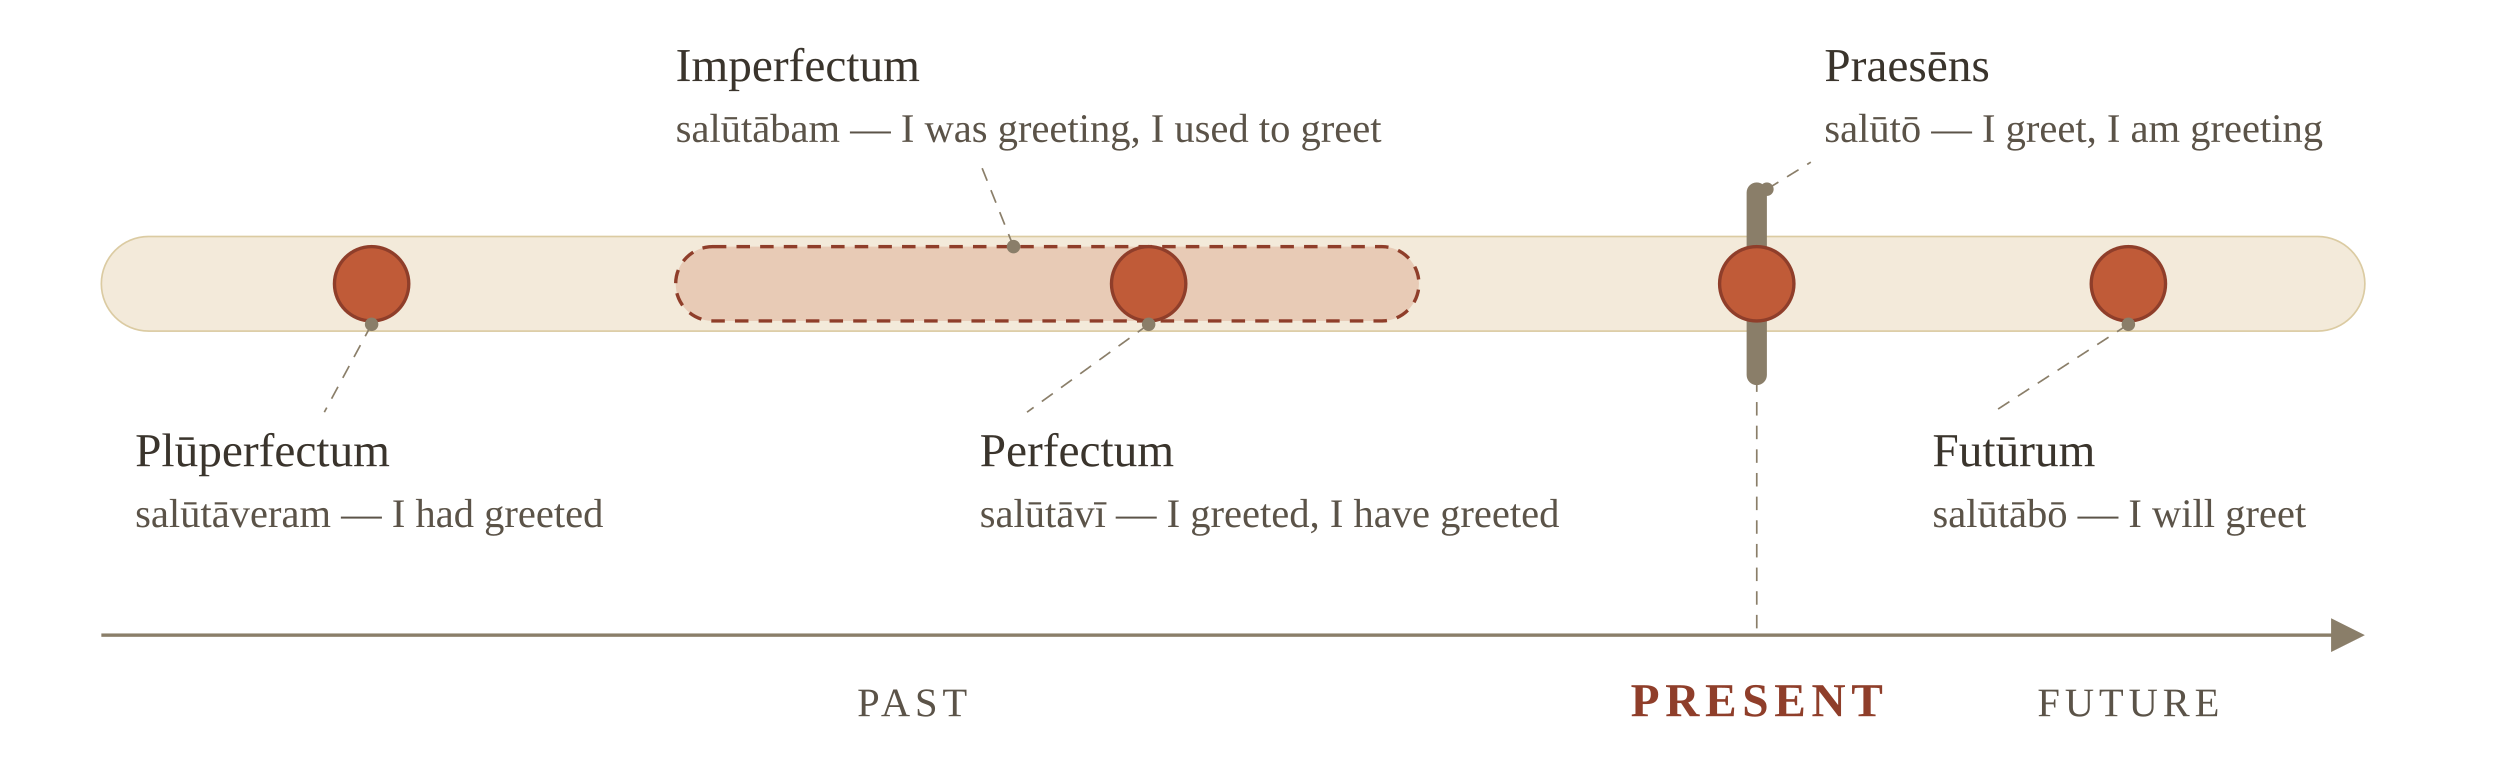
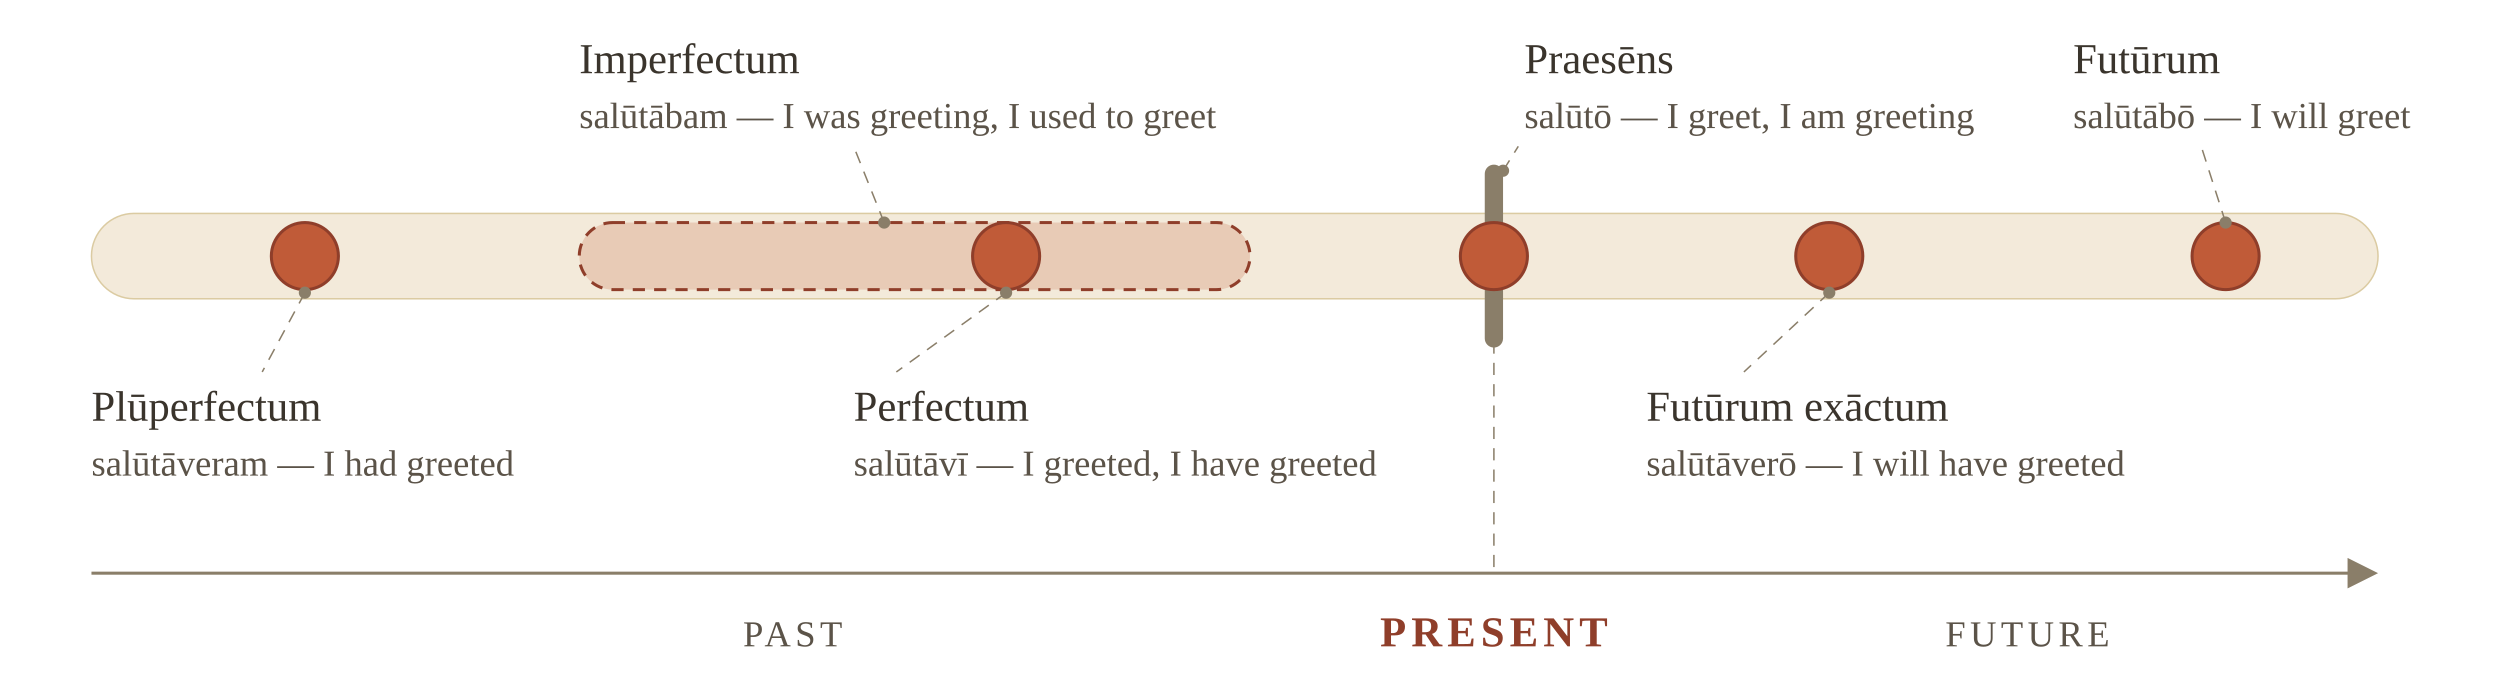
- <svg xmlns="http://www.w3.org/2000/svg" width="100%" viewBox="0 80 740 226" role="img">
+ <svg xmlns="http://www.w3.org/2000/svg" width="100%" viewBox="0 80 820 226" role="img">
  <style>
	text { font-family: Georgia, "Times New Roman", serif; }
	.name { fill: #3a342c; font-size: 14px; font-weight: 500; }
	.sub { fill: #5b5348; font-size: 12px; }
	.marker { fill: #5b5348; font-size: 12px; letter-spacing: 0.12em; text-anchor: middle; }
	.now { fill: #8f3e2a; font-size: 14px; font-weight: 600; letter-spacing: 0.12em; text-anchor: middle; }
	.leader { fill: none; stroke: #8a7e69; stroke-width: 0.5px; stroke-dasharray: 4px 3px; }
	.dot { fill: #8a7e69; }
	.pebble { fill: #c05b38; stroke: #8f3e2a; stroke-width: 1px; }
</style>
-   <rect x="30" y="150" width="670" height="28" rx="14" fill="#f3eada" stroke="#dbcba2" stroke-width="0.5" />
-   <rect x="200" y="153" width="220" height="22" rx="11" fill="#c05b38" fill-opacity="0.22" stroke="#8f3e2a" stroke-width="1" stroke-dasharray="4 3" />
-   <line x1="520" y1="192" x2="520" y2="268" class="leader" />
-   <rect x="517" y="134" width="6" height="60" rx="3" fill="#8a7e69" />
-   <circle cx="110" cy="164" r="11" class="pebble" />
-   <circle cx="340" cy="164" r="11" class="pebble" />
-   <circle cx="520" cy="164" r="11" class="pebble" />
-   <circle cx="630" cy="164" r="11" class="pebble" />
+   <rect x="30" y="150" width="750" height="28" rx="14" fill="#f3eada" stroke="#dbcba2" stroke-width="0.5" />
+   <rect x="190" y="153" width="220" height="22" rx="11" fill="#c05b38" fill-opacity="0.22" stroke="#8f3e2a" stroke-width="1" stroke-dasharray="4 3" />
+   <line x1="490" y1="192" x2="490" y2="268" class="leader" />
+   <rect x="487" y="134" width="6" height="60" rx="3" fill="#8a7e69" />
+   <circle cx="100" cy="164" r="11" class="pebble" />
+   <circle cx="330" cy="164" r="11" class="pebble" />
+   <circle cx="490" cy="164" r="11" class="pebble" />
+   <circle cx="600" cy="164" r="11" class="pebble" />
+   <circle cx="730" cy="164" r="11" class="pebble" />
  <g>
-     <line x1="300" y1="153" x2="290" y2="128" class="leader" />
-     <circle cx="300" cy="153" r="2" class="dot" />
-     <text x="200" y="104" class="name">Imperfectum</text>
-     <text x="200" y="122" class="sub">salūtābam — I was greeting, I used to greet</text>
+     <line x1="290" y1="153" x2="280" y2="128" class="leader" />
+     <circle cx="290" cy="153" r="2" class="dot" />
+     <text x="190" y="104" class="name">Imperfectum</text>
+     <text x="190" y="122" class="sub">salūtābam — I was greeting, I used to greet</text>
  </g>
  <g>
-     <line x1="523" y1="136" x2="536" y2="128" class="leader" />
-     <circle cx="523" cy="136" r="2" class="dot" />
-     <text x="540" y="104" class="name">Praesēns</text>
-     <text x="540" y="122" class="sub">salūtō — I greet, I am greeting</text>
+     <line x1="493" y1="136" x2="498" y2="128" class="leader" />
+     <circle cx="493" cy="136" r="2" class="dot" />
+     <text x="500" y="104" class="name">Praesēns</text>
+     <text x="500" y="122" class="sub">salūtō — I greet, I am greeting</text>
  </g>
  <g>
-     <line x1="110" y1="176" x2="96" y2="202" class="leader" />
-     <circle cx="110" cy="176" r="2" class="dot" />
-     <text x="40" y="218" class="name">Plūperfectum</text>
-     <text x="40" y="236" class="sub">salūtāveram — I had greeted</text>
+     <line x1="100" y1="176" x2="86" y2="202" class="leader" />
+     <circle cx="100" cy="176" r="2" class="dot" />
+     <text x="30" y="218" class="name">Plūperfectum</text>
+     <text x="30" y="236" class="sub">salūtāveram — I had greeted</text>
  </g>
  <g>
-     <line x1="340" y1="176" x2="304" y2="202" class="leader" />
-     <circle cx="340" cy="176" r="2" class="dot" />
-     <text x="290" y="218" class="name">Perfectum</text>
-     <text x="290" y="236" class="sub">salūtāvī — I greeted, I have greeted</text>
+     <line x1="330" y1="176" x2="294" y2="202" class="leader" />
+     <circle cx="330" cy="176" r="2" class="dot" />
+     <text x="280" y="218" class="name">Perfectum</text>
+     <text x="280" y="236" class="sub">salūtāvī — I greeted, I have greeted</text>
  </g>
  <g>
-     <line x1="630" y1="176" x2="590" y2="202" class="leader" />
-     <circle cx="630" cy="176" r="2" class="dot" />
-     <text x="572" y="218" class="name">Futūrum</text>
-     <text x="572" y="236" class="sub">salūtābō — I will greet</text>
+     <line x1="600" y1="176" x2="572" y2="202" class="leader" />
+     <circle cx="600" cy="176" r="2" class="dot" />
+     <text x="540" y="218" class="name">Futūrum exāctum</text>
+     <text x="540" y="236" class="sub">salūtāverō — I will have greeted</text>
  </g>
-   <line x1="30" y1="268" x2="694" y2="268" stroke="#8a7e69" stroke-width="1" />
-   <path d="M 700 268 L 690 263 L 690 273 Z" fill="#8a7e69" />
-   <text x="270" y="292" class="marker">PAST</text>
-   <text x="520" y="292" class="now">PRESENT</text>
-   <text x="630" y="292" class="marker">FUTURE</text>
+   <g>
+     <line x1="730" y1="153" x2="722" y2="128" class="leader" />
+     <circle cx="730" cy="153" r="2" class="dot" />
+     <text x="680" y="104" class="name">Futūrum</text>
+     <text x="680" y="122" class="sub">salūtābō — I will greet</text>
+   </g>
+   <line x1="30" y1="268" x2="774" y2="268" stroke="#8a7e69" stroke-width="1" />
+   <path d="M 780 268 L 770 263 L 770 273 Z" fill="#8a7e69" />
+   <text x="260" y="292" class="marker">PAST</text>
+   <text x="490" y="292" class="now">PRESENT</text>
+   <text x="665" y="292" class="marker">FUTURE</text>
</svg>
